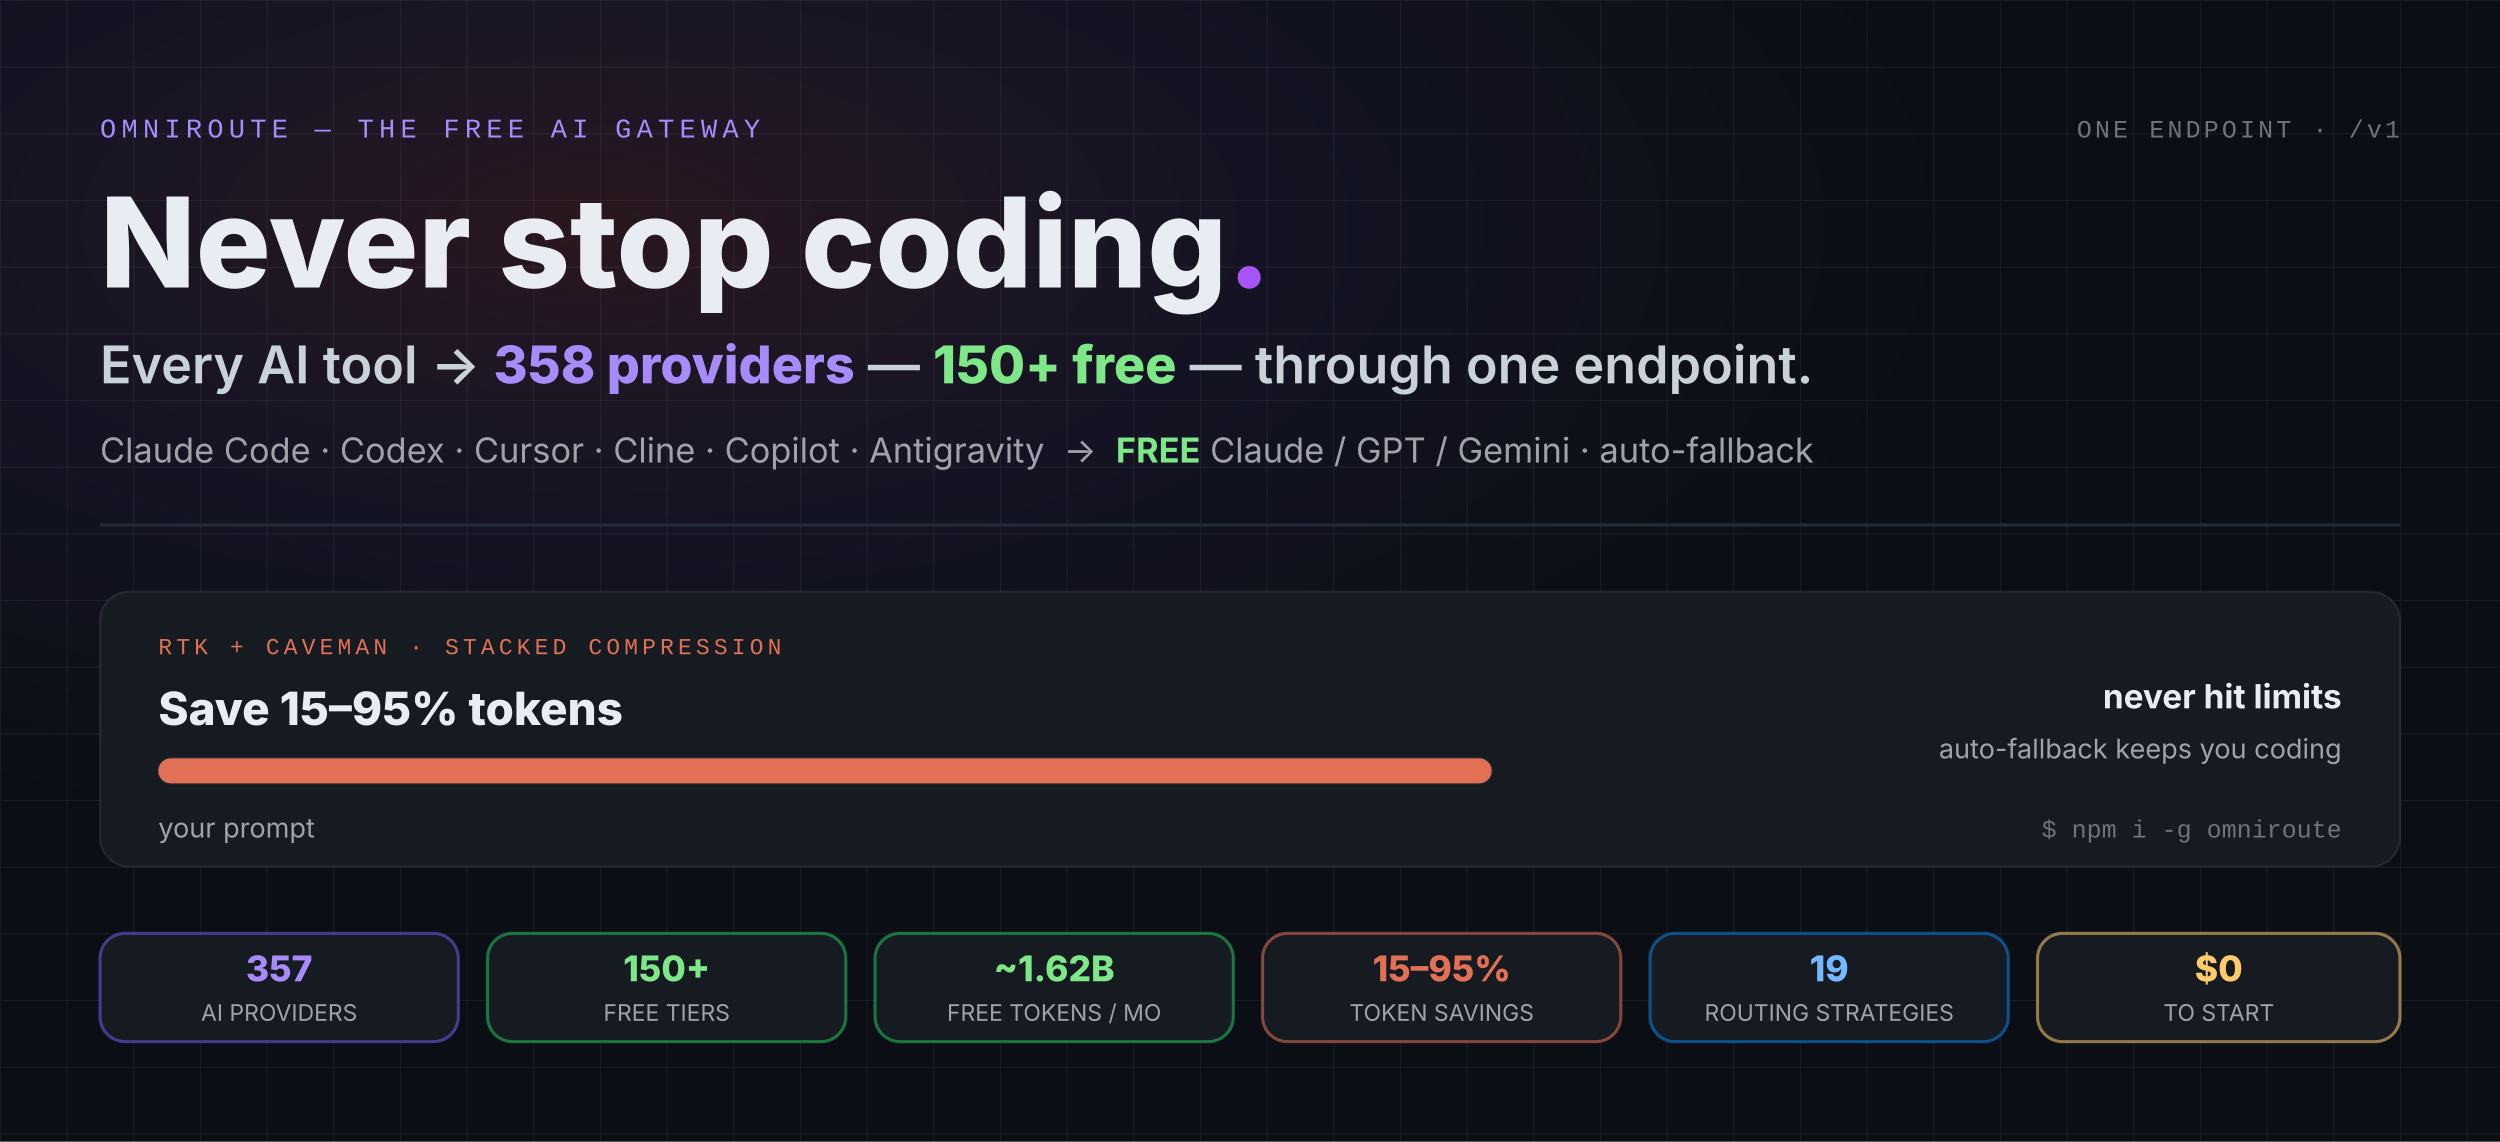
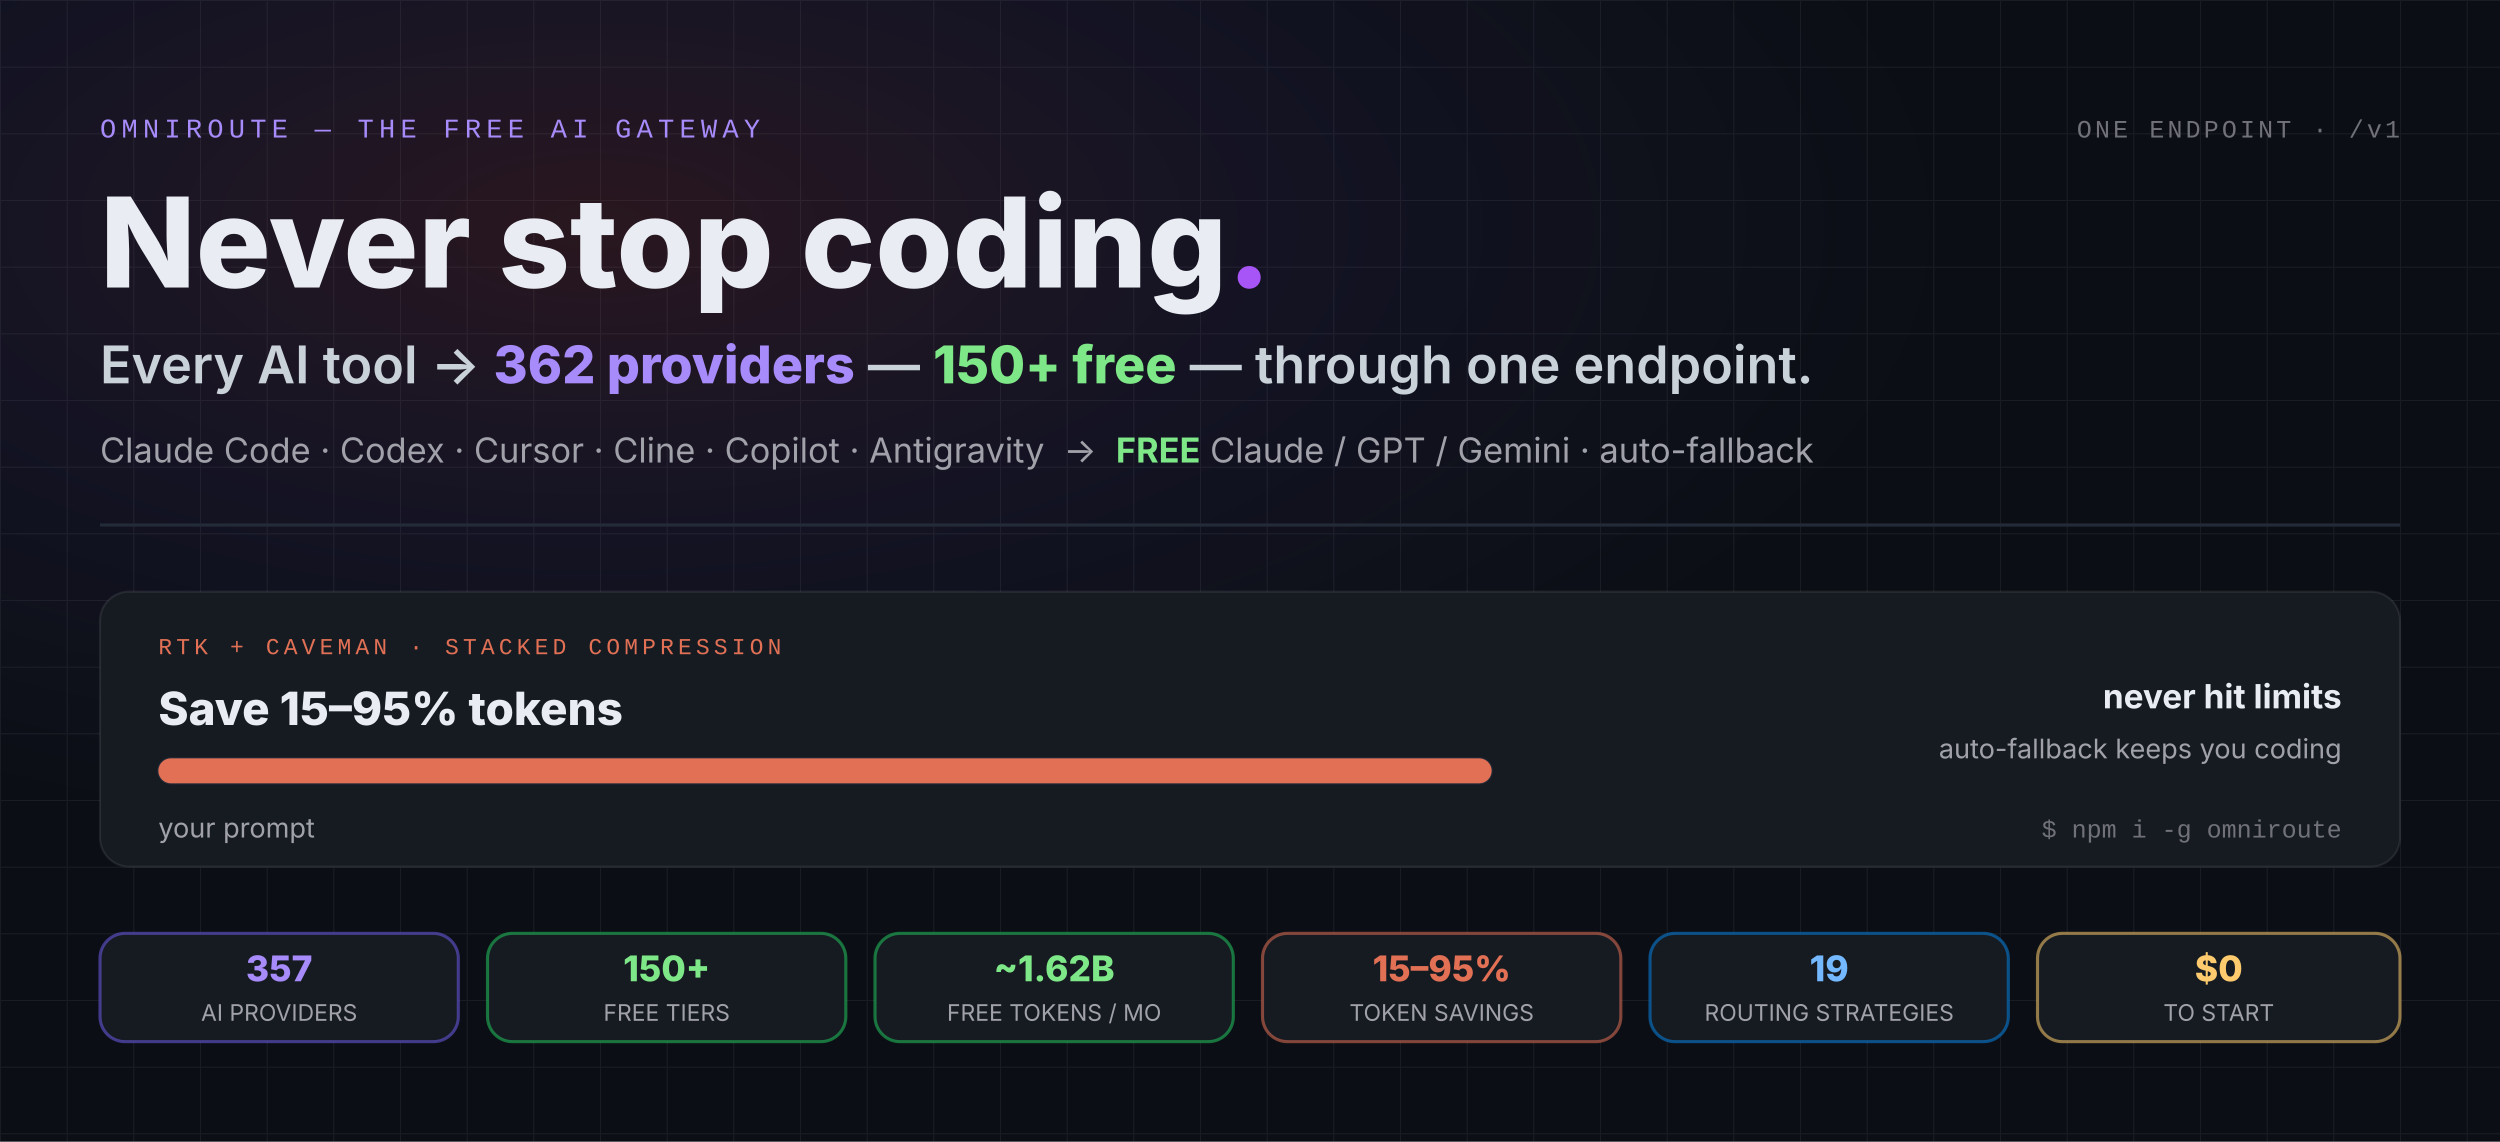
- <svg xmlns="http://www.w3.org/2000/svg" viewBox="0 0 1200 548" role="img" aria-label="OmniRoute hero: Never stop coding. Every AI tool to 358 providers — 150+ free — through one endpoint. Claude Code, Codex, Cursor, Cline, Copilot and Antigravity into free Claude, GPT and Gemini with auto-fallback. RTK + Caveman stacked compression saves 15 to 95 percent of tokens — about 89 percent average on tool-heavy sessions — so you never hit limits. Stats: 358 AI providers, 150+ free tiers, about 1.62B free tokens per month, 15 to 95 percent token savings, 20 routing strategies, zero dollars to start.">
+ <svg xmlns="http://www.w3.org/2000/svg" viewBox="0 0 1200 548" role="img" aria-label="OmniRoute hero: Never stop coding. Every AI tool to 362 providers — 150+ free — through one endpoint. Claude Code, Codex, Cursor, Cline, Copilot and Antigravity into free Claude, GPT and Gemini with auto-fallback. RTK + Caveman stacked compression saves 15 to 95 percent of tokens — about 89 percent average on tool-heavy sessions — so you never hit limits. Stats: 362 AI providers, 150+ free tiers, about 1.62B free tokens per month, 15 to 95 percent token savings, 20 routing strategies, zero dollars to start.">
  <defs>
    <pattern id="gridPaperH" width="32" height="32" patternUnits="userSpaceOnUse">
      <path d="M 32 0 L 0 0 0 32" fill="none" stroke="#ffffff" stroke-opacity="0.06" stroke-width="1" />
    </pattern>
    <radialGradient id="bgGlowH" cx="24%" cy="20%" r="55%">
      <stop offset="0%" stop-color="#e54d5e" stop-opacity="0.14" />
      <stop offset="55%" stop-color="#8b5cf6" stop-opacity="0.06" />
      <stop offset="100%" stop-color="#6366f1" stop-opacity="0" />
    </radialGradient>
    <linearGradient id="gradBrandH" x1="0" y1="0" x2="1" y2="1">
      <stop offset="0%" stop-color="#e54d5e" />
      <stop offset="100%" stop-color="#a855f7" />
    </linearGradient>
    <path id="dividerPathH" d="M 48,252 L 1152,252" />
  </defs>
  <rect width="1200" height="548" fill="#0b0e14" />
  <rect width="1200" height="548" fill="url(#gridPaperH)" />
  <rect width="1200" height="548" fill="url(#bgGlowH)" />
  <text x="48" y="66" font-family="Consolas, 'Courier New', monospace" font-size="13" letter-spacing="2.5" fill="#a78bfa">OMNIROUTE — THE FREE AI GATEWAY</text>
  <text x="1152" y="66" text-anchor="end" font-family="Consolas, 'Courier New', monospace" font-size="12" letter-spacing="1.5" fill="#71717a">ONE ENDPOINT · /v1</text>
  <text x="48" y="138" font-family="Inter, 'Segoe UI', Arial, Helvetica, system-ui, sans-serif" font-size="60" font-weight="800" fill="#e9edf3">Never stop coding<tspan fill="#a855f7">.</tspan>
  </text>
-   <text x="48" y="184" font-family="Inter, 'Segoe UI', Arial, Helvetica, system-ui, sans-serif" font-size="25" font-weight="600" fill="#c9d1d9">Every AI tool → <tspan fill="#a78bfa" font-weight="800">358 providers</tspan> — <tspan fill="#7ee787" font-weight="800">150+ free</tspan> — through one endpoint.</text>
+   <text x="48" y="184" font-family="Inter, 'Segoe UI', Arial, Helvetica, system-ui, sans-serif" font-size="25" font-weight="600" fill="#c9d1d9">Every AI tool → <tspan fill="#a78bfa" font-weight="800">362 providers</tspan> — <tspan fill="#7ee787" font-weight="800">150+ free</tspan> — through one endpoint.</text>
  <text x="48" y="222" font-family="Inter, 'Segoe UI', Arial, Helvetica, system-ui, sans-serif" font-size="16.5" fill="#a1a1aa">Claude Code · Codex · Cursor · Cline · Copilot · Antigravity  →  <tspan fill="#7ee787" font-weight="700">FREE</tspan> Claude / GPT / Gemini · auto-fallback</text>
  <line x1="48" y1="252" x2="1152" y2="252" stroke="#232b38" stroke-width="1.5" />
  <circle r="4" fill="url(#gradBrandH)" opacity="0">
    <animateMotion dur="6s" repeatCount="indefinite" keyPoints="0;1" keyTimes="0;1" calcMode="linear">
      <mpath href="#dividerPathH" />
    </animateMotion>
    <animate attributeName="opacity" values="0;0.9;0.9;0" keyTimes="0;0.08;0.6;0.75" dur="6s" repeatCount="indefinite" />
  </circle>
  <g>
    <rect x="48" y="284" width="1104" height="132" rx="14" fill="#161b22" stroke="#ffffff" stroke-opacity="0.08" stroke-width="1" />
    <text x="76" y="314" font-family="Consolas, 'Courier New', monospace" font-size="11" letter-spacing="2" fill="#e17055">RTK + CAVEMAN · STACKED COMPRESSION</text>
    <text x="76" y="348" font-family="Inter, 'Segoe UI', Arial, Helvetica, system-ui, sans-serif" font-size="22" font-weight="800" fill="#e9edf3">Save 15–95% tokens</text>
    <rect x="76" y="364" width="640" height="12" rx="6" fill="#0b0e14" stroke="#232b38" stroke-width="1" />
    <rect x="76" y="364" width="640" height="12" rx="6" fill="#e17055">
      <animate attributeName="width" values="640;640;70;70;640" keyTimes="0;0.12;0.5;0.88;1" dur="8s" repeatCount="indefinite" calcMode="spline" keySplines="0.4 0 0.2 1;0.4 0 0.2 1;0.4 0 0.2 1;0.4 0 0.2 1" />
    </rect>
    <text x="76" y="402" font-family="Inter, 'Segoe UI', Arial, Helvetica, system-ui, sans-serif" font-size="13" fill="#a1a1aa">your prompt
      <animate attributeName="opacity" values="1;1;0;0;1" keyTimes="0;0.12;0.35;0.88;1" dur="8s" repeatCount="indefinite" calcMode="discrete" />
    </text>
    <text x="76" y="402" font-family="Inter, 'Segoe UI', Arial, Helvetica, system-ui, sans-serif" font-size="13" font-weight="700" fill="#e17055" opacity="0">−89% avg on tool-heavy sessions
      <animate attributeName="opacity" values="0;0;1;1;0" keyTimes="0;0.35;0.36;0.88;1" dur="8s" repeatCount="indefinite" calcMode="discrete" />
    </text>
    <text x="1124" y="340" text-anchor="end" font-family="Inter, 'Segoe UI', Arial, Helvetica, system-ui, sans-serif" font-size="16" font-weight="700" fill="#e9edf3">never hit limits</text>
    <text x="1124" y="364" text-anchor="end" font-family="Inter, 'Segoe UI', Arial, Helvetica, system-ui, sans-serif" font-size="13" fill="#a1a1aa">auto-fallback keeps you coding</text>
    <text x="1124" y="402" text-anchor="end" font-family="Consolas, 'Courier New', monospace" font-size="12" fill="#71717a">$ npm i -g omniroute</text>
  </g>
  <g font-family="Inter, 'Segoe UI', Arial, Helvetica, system-ui, sans-serif" text-anchor="middle">
    <rect x="48" y="448" width="172" height="52" rx="12" fill="#161b22" stroke="#6c5ce7" stroke-opacity="0.55" stroke-width="1.5" />
    <text x="134" y="471" font-size="17" font-weight="800" fill="#a78bfa">357</text>
    <text x="134" y="490" font-size="11" fill="#a1a1aa">AI PROVIDERS</text>
    <rect x="234" y="448" width="172" height="52" rx="12" fill="#161b22" stroke="#22c55e" stroke-opacity="0.55" stroke-width="1.5" />
    <text x="320" y="471" font-size="17" font-weight="800" fill="#7ee787">150+</text>
    <text x="320" y="490" font-size="11" fill="#a1a1aa">FREE TIERS</text>
    <rect x="420" y="448" width="172" height="52" rx="12" fill="#161b22" stroke="#22c55e" stroke-opacity="0.55" stroke-width="1.5" />
    <text x="506" y="471" font-size="17" font-weight="800" fill="#7ee787">~1.62B</text>
    <text x="506" y="490" font-size="11" fill="#a1a1aa">FREE TOKENS / MO</text>
    <rect x="606" y="448" width="172" height="52" rx="12" fill="#161b22" stroke="#e17055" stroke-opacity="0.55" stroke-width="1.5" />
    <text x="692" y="471" font-size="17" font-weight="800" fill="#e17055">15–95%</text>
    <text x="692" y="490" font-size="11" fill="#a1a1aa">TOKEN SAVINGS</text>
    <rect x="792" y="448" width="172" height="52" rx="12" fill="#161b22" stroke="#0984e3" stroke-opacity="0.55" stroke-width="1.5" />
    <text x="878" y="471" font-size="17" font-weight="800" fill="#74b9ff">19</text>
    <text x="878" y="490" font-size="11" fill="#a1a1aa">ROUTING STRATEGIES</text>
    <rect x="978" y="448" width="174" height="52" rx="12" fill="#161b22" stroke="#fdcb6e" stroke-opacity="0.55" stroke-width="1.5" />
    <text x="1065" y="471" font-size="17" font-weight="800" fill="#fdcb6e">$0</text>
    <text x="1065" y="490" font-size="11" fill="#a1a1aa">TO START</text>
  </g>
</svg>
